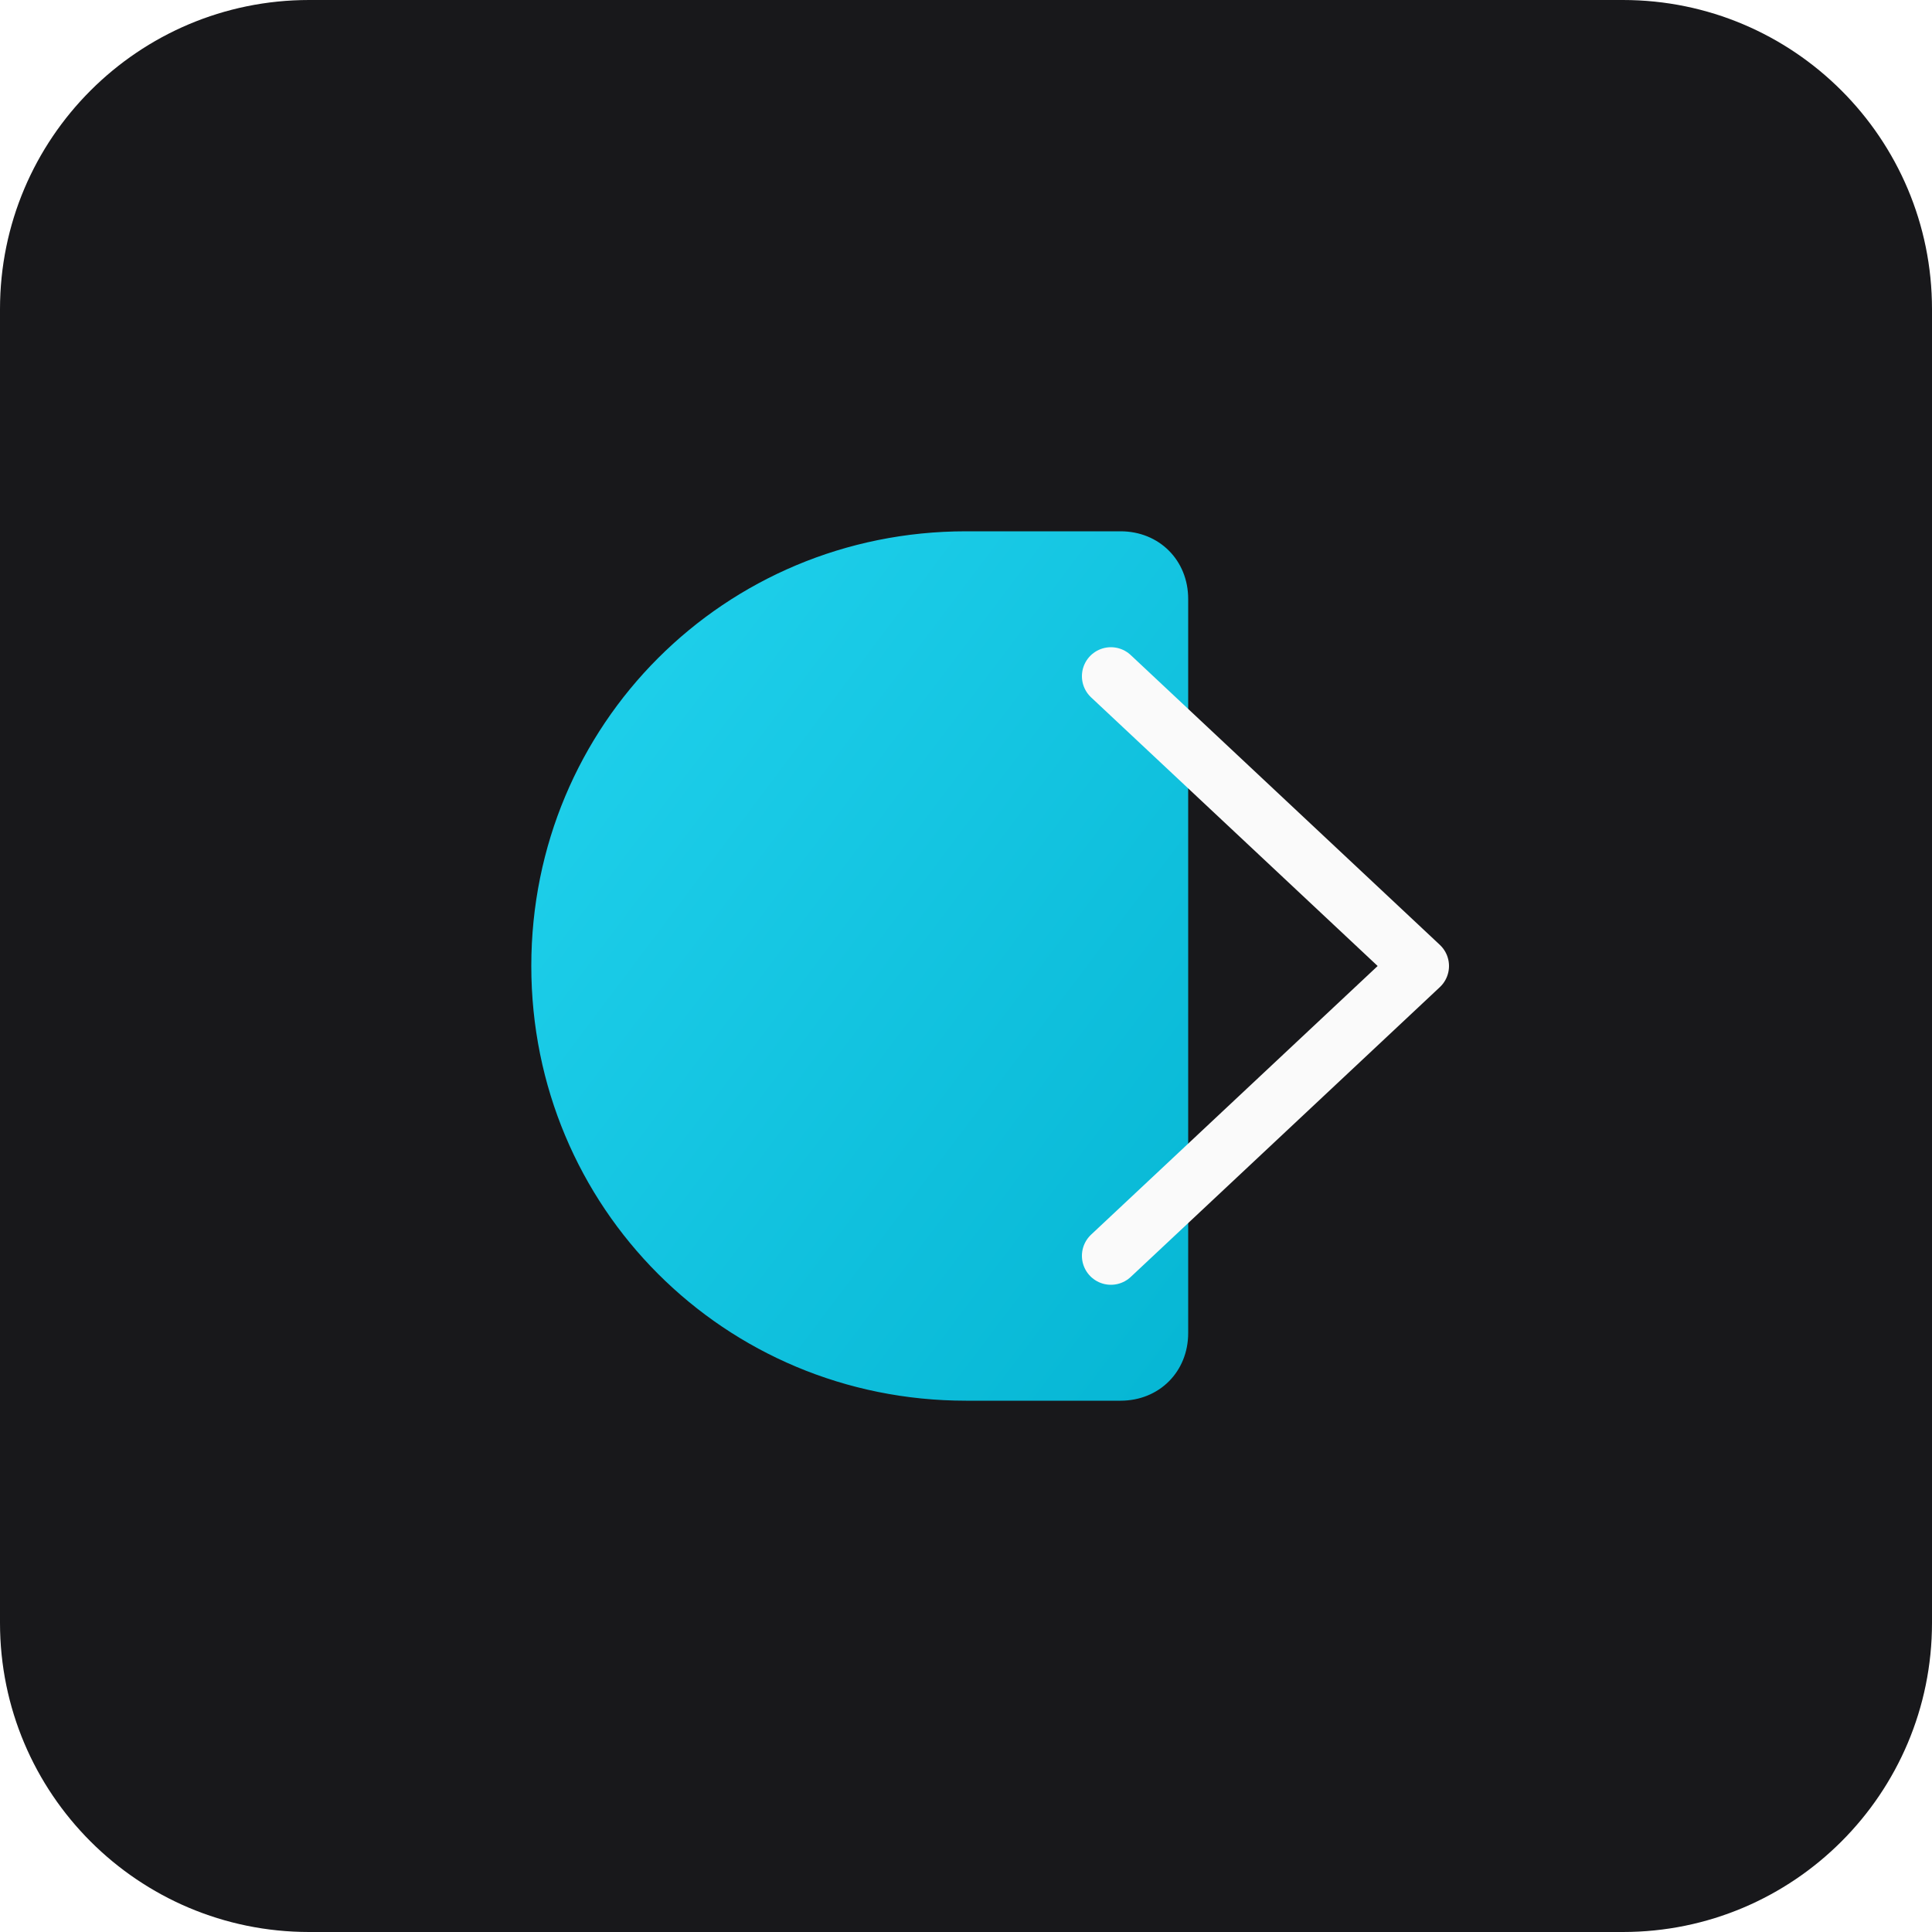
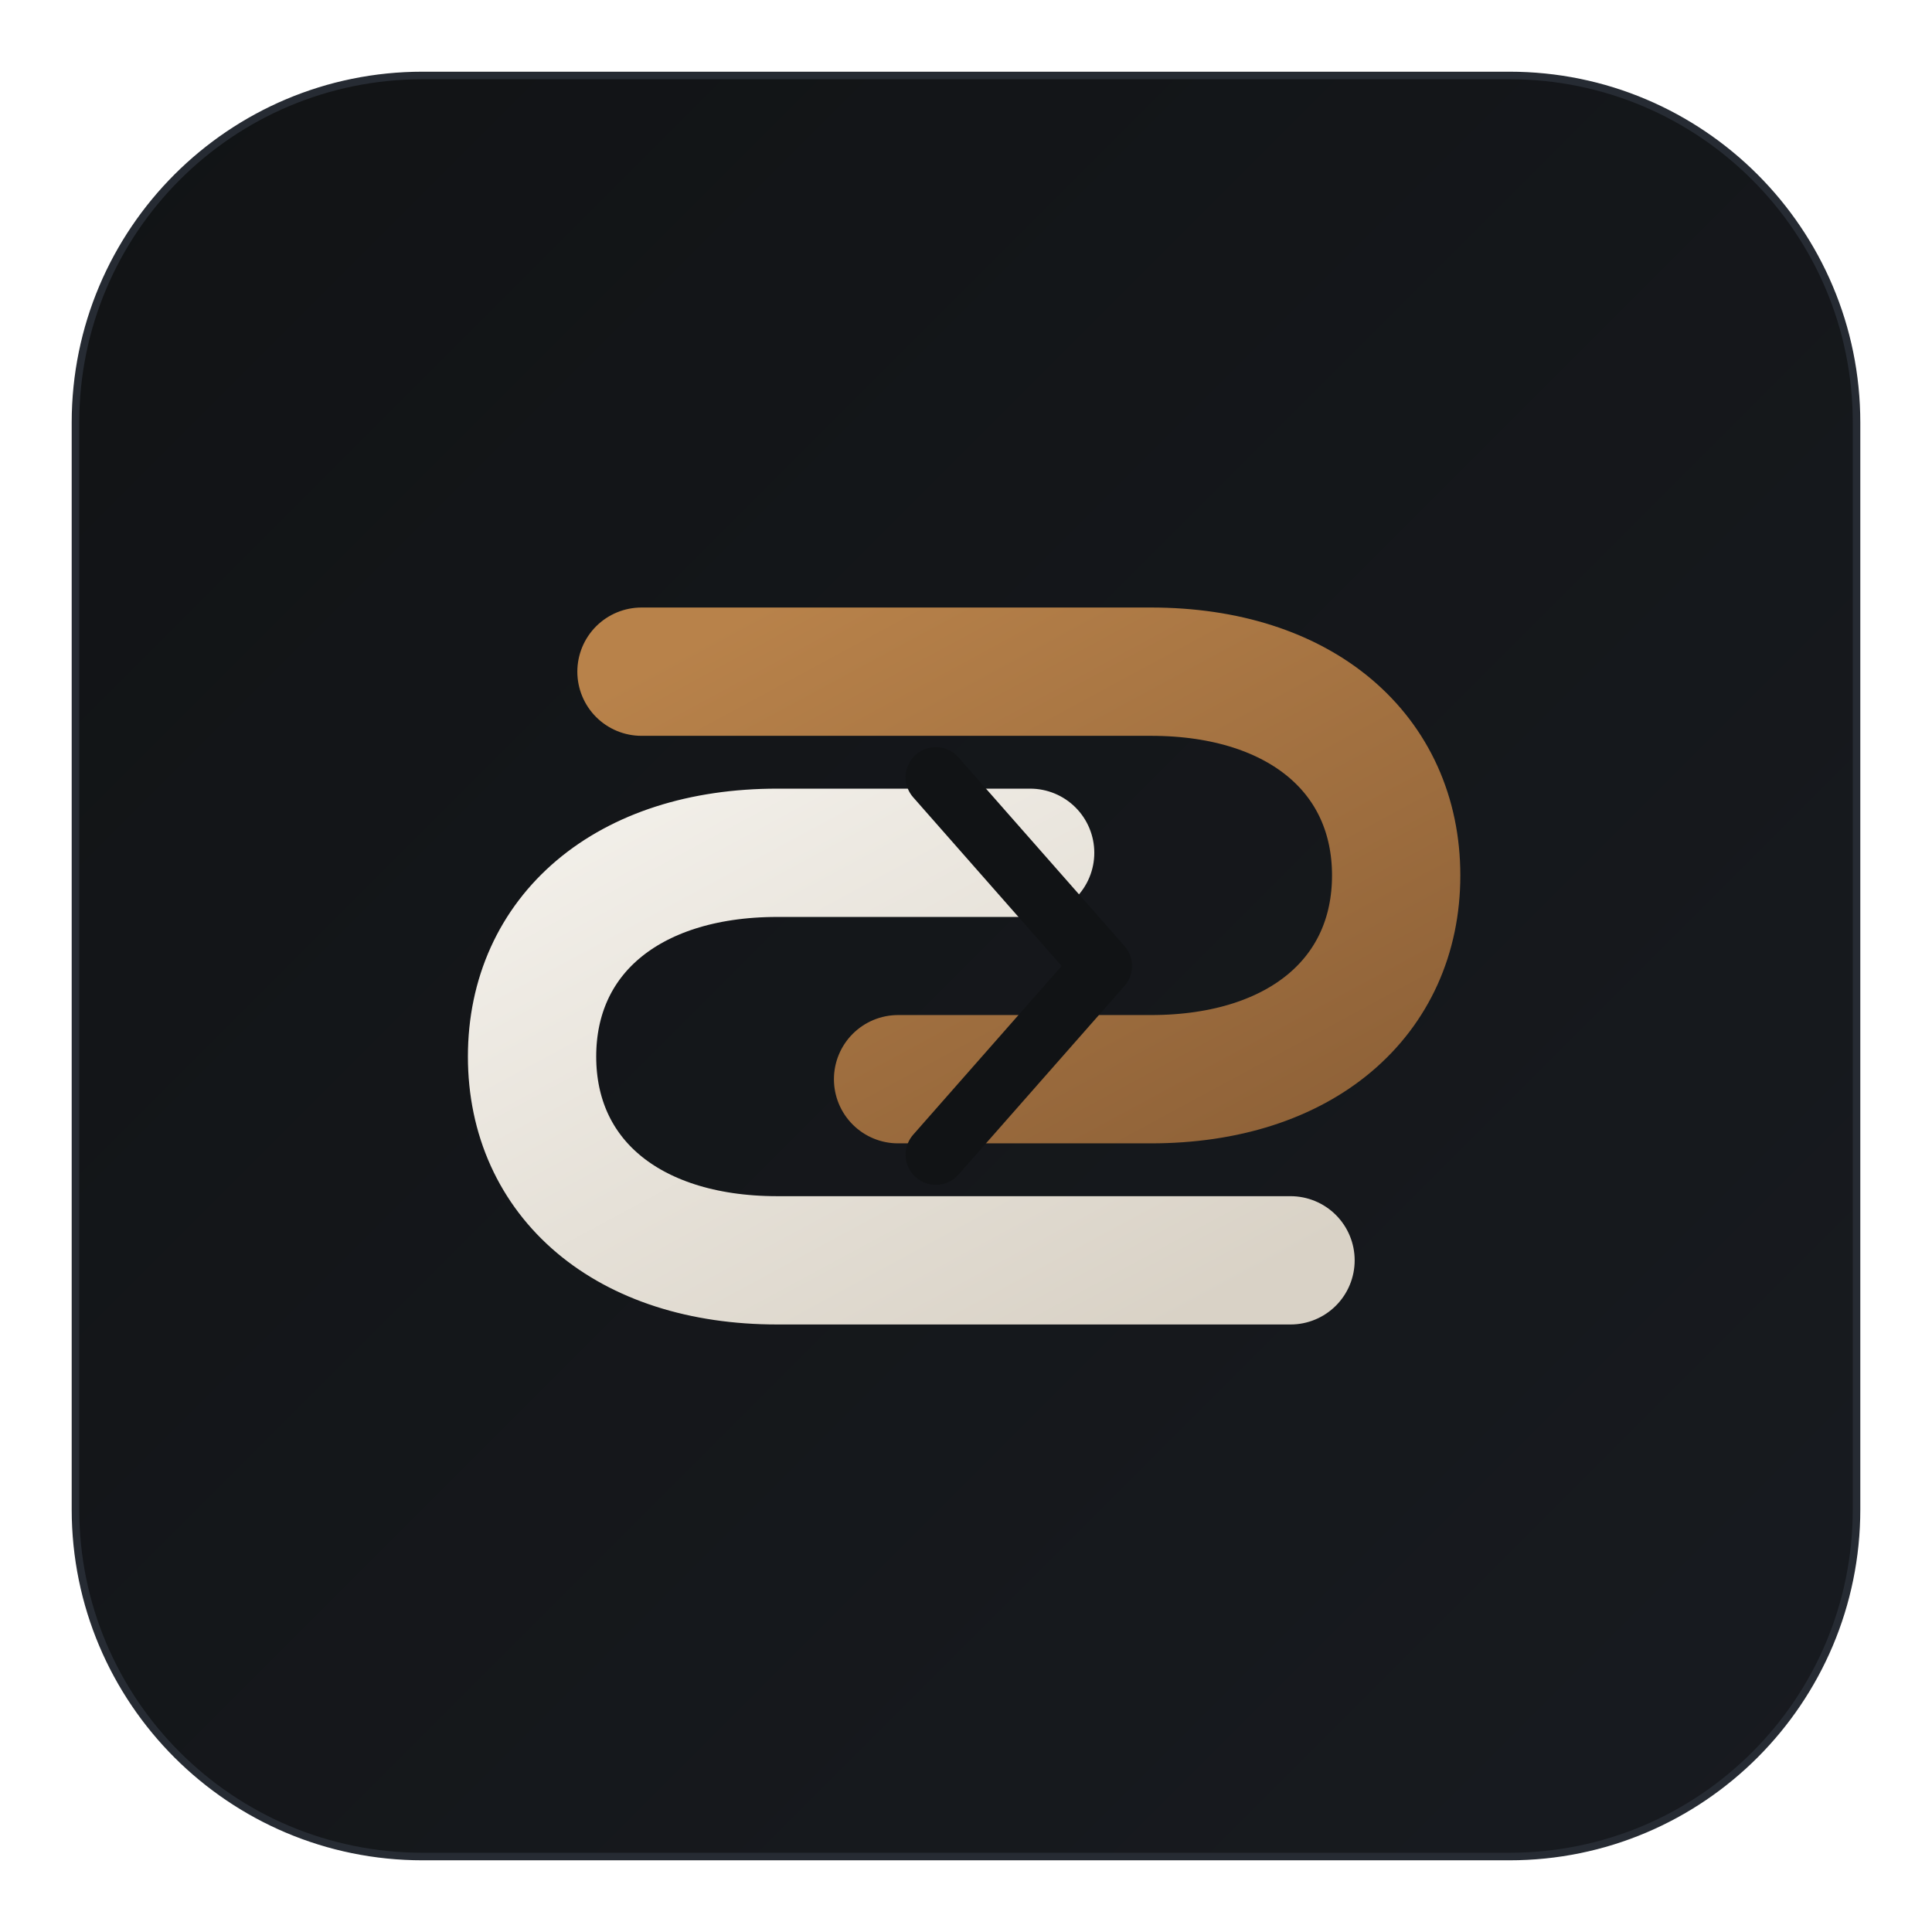
- <svg xmlns="http://www.w3.org/2000/svg" viewBox="0 0 200 200">
+ <svg xmlns="http://www.w3.org/2000/svg" viewBox="0 0 512 512">
  <defs>
-     <linearGradient id="g" x1="0" y1="0" x2="1" y2="1">
-       <stop offset="0%" stop-color="#22d3ee" />
-       <stop offset="100%" stop-color="#06b6d4" />
+     <linearGradient id="bg" x1="0" y1="0" x2="1" y2="1">
+       <stop offset="0%" stop-color="#111315" />
+       <stop offset="100%" stop-color="#181B20" />
+     </linearGradient>
+     <linearGradient id="cream" x1="0" y1="0" x2="1" y2="1">
+       <stop offset="0%" stop-color="#F2EFE9" />
+       <stop offset="100%" stop-color="#D9D2C6" />
+     </linearGradient>
+     <linearGradient id="bronze" x1="0" y1="0" x2="1" y2="1">
+       <stop offset="0%" stop-color="#B8824A" />
+       <stop offset="100%" stop-color="#8F6238" />
    </linearGradient>
  </defs>
-   <rect width="200" height="200" rx="32" fill="#18181b" />
-   <path d="M55 100c0-25 20-45 45-45h16c4 0 7 3 7 7v76c0 4-3 7-7 7h-16c-25 0-45-20-45-45z" fill="url(#g)" />
-   <path d="M115 70l32 30-32 30" stroke="#fafafa" stroke-width="6" stroke-linecap="round" stroke-linejoin="round" fill="none" />
+   <rect x="20" y="20" width="472" height="472" rx="92" fill="url(#bg)" />
+   <rect x="20" y="20" width="472" height="472" rx="92" fill="none" stroke="#262B33" stroke-width="2" />
+   <path d="M170 178H305C345 178 370 200 370 232C370 264 345 286 305 286H238" fill="none" stroke="url(#bronze)" stroke-width="34" stroke-linecap="round" stroke-linejoin="round" />
+   <path d="M342 334H206C166 334 141 312 141 280C141 248 166 226 206 226H273" fill="none" stroke="url(#cream)" stroke-width="34" stroke-linecap="round" stroke-linejoin="round" />
+   <path d="M248 206L292 256L248 306" fill="none" stroke="#111315" stroke-width="16" stroke-linecap="round" stroke-linejoin="round" />
</svg>
